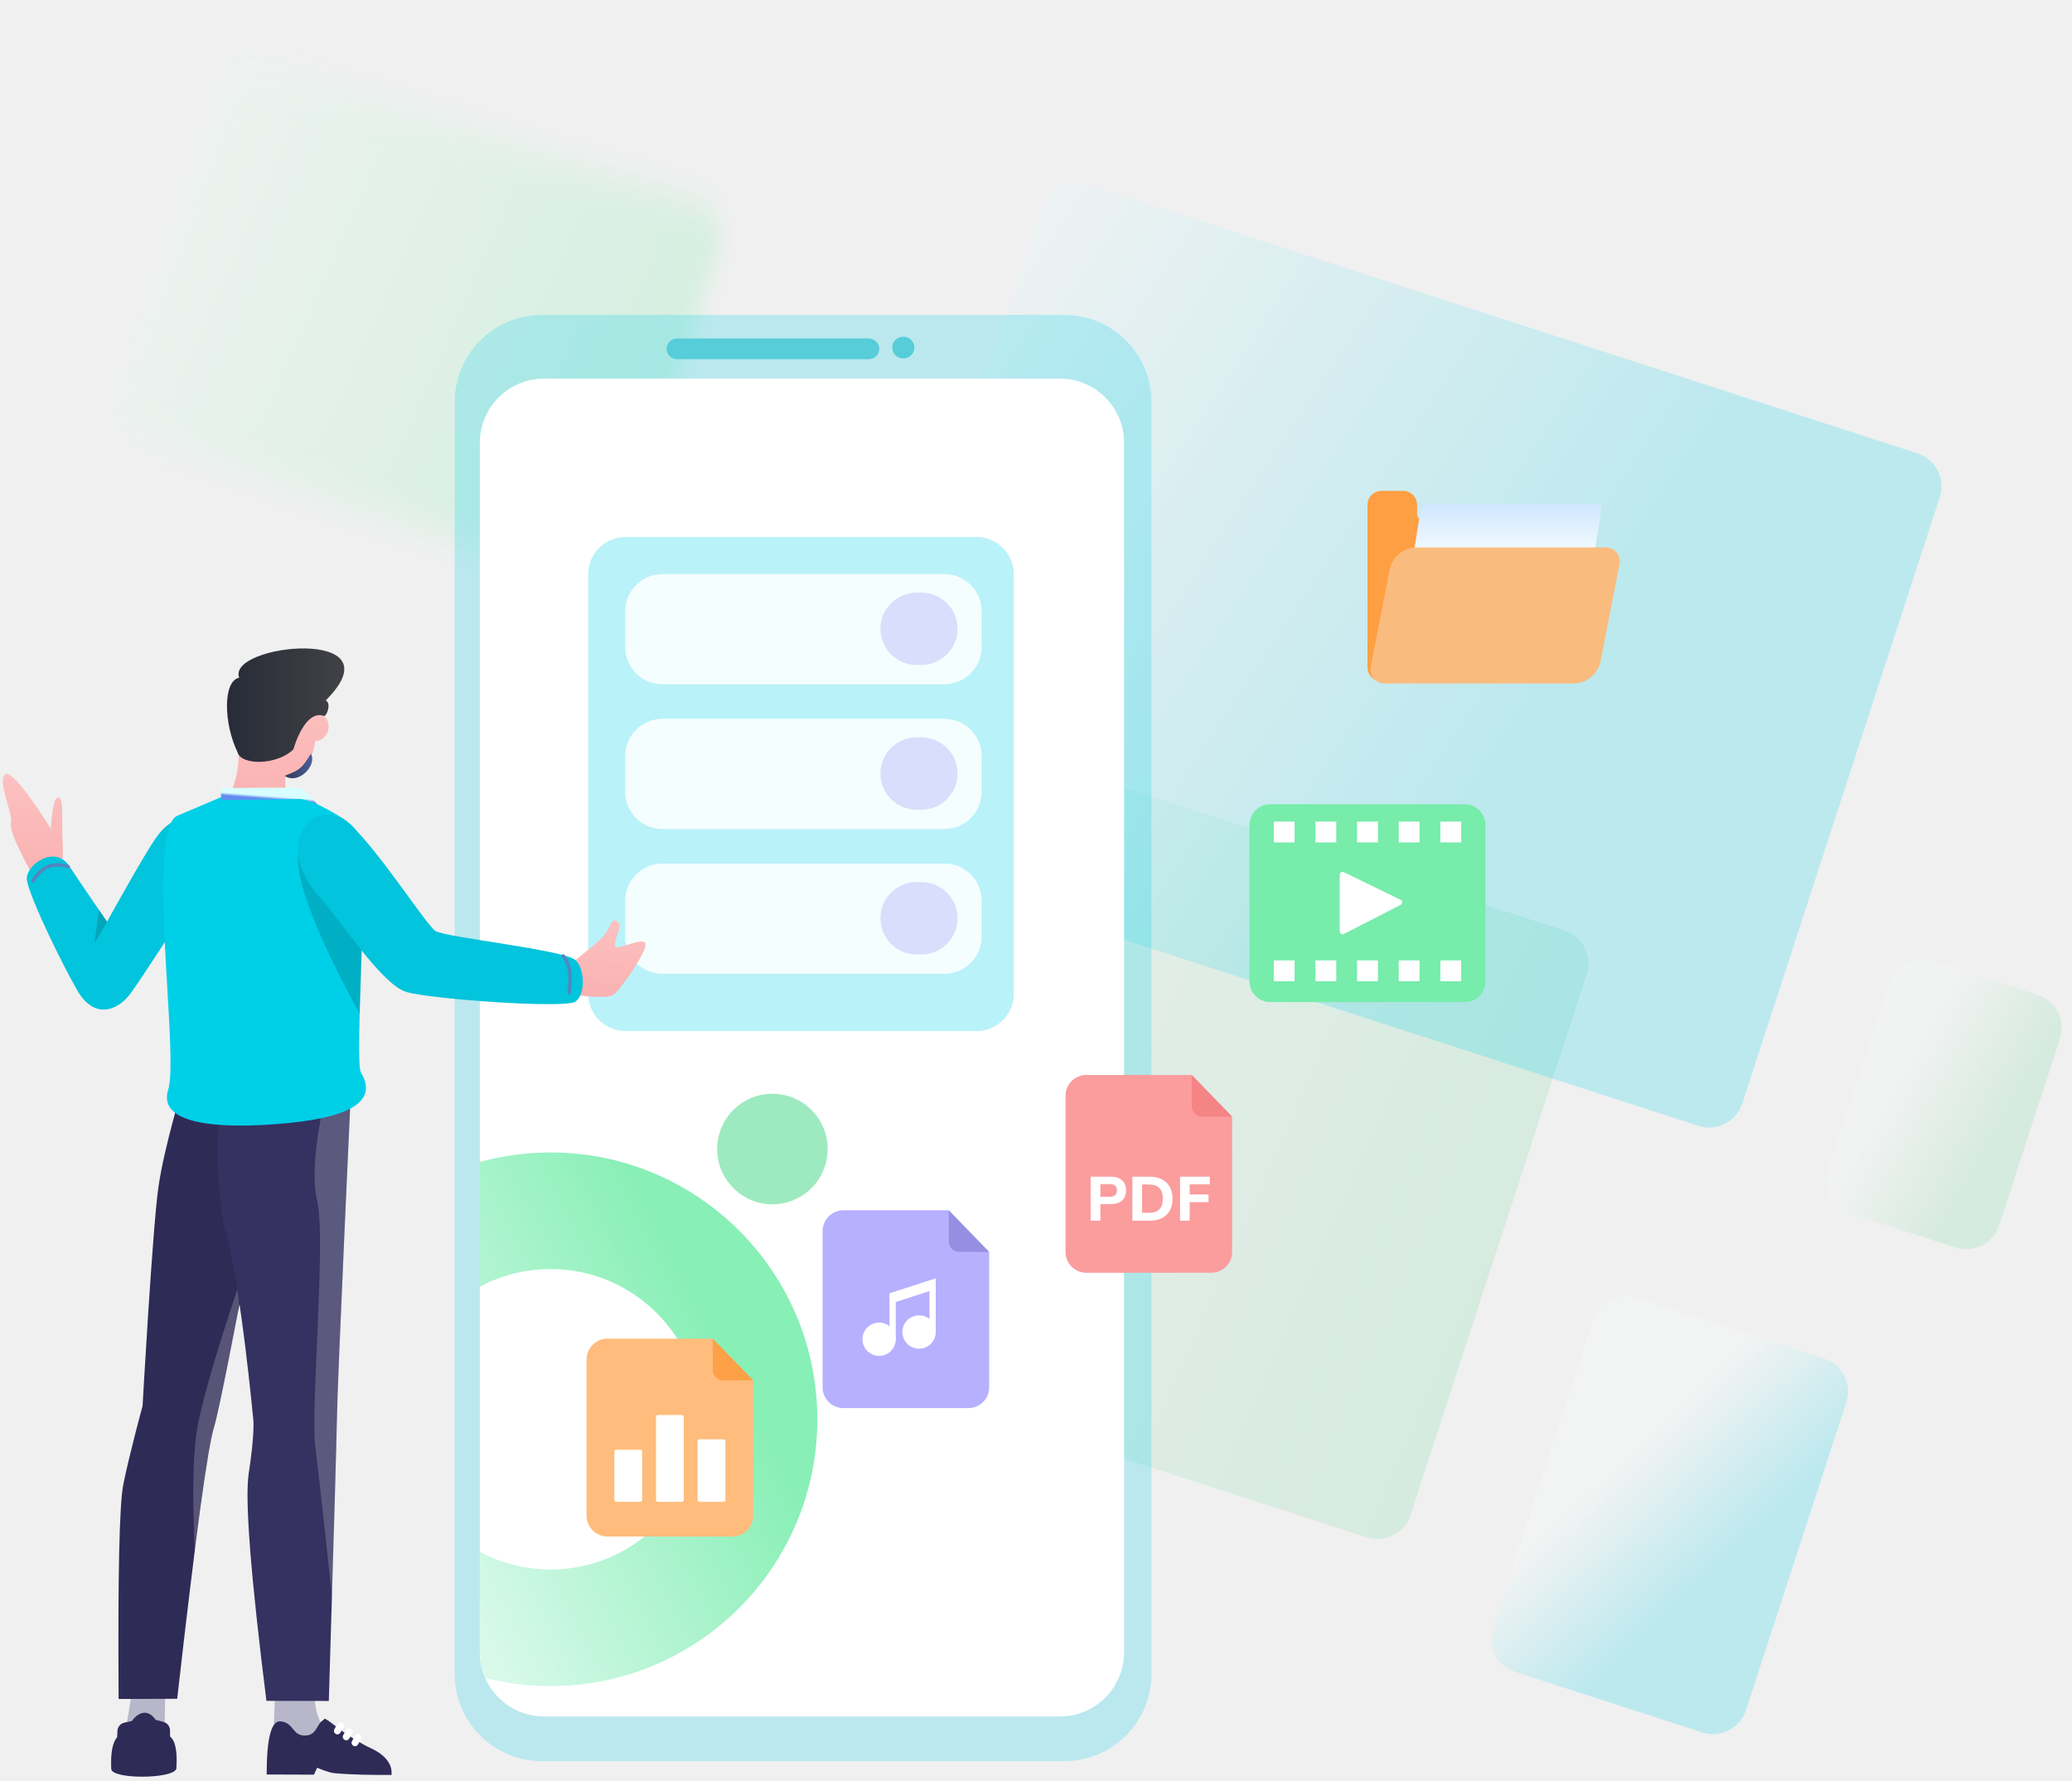
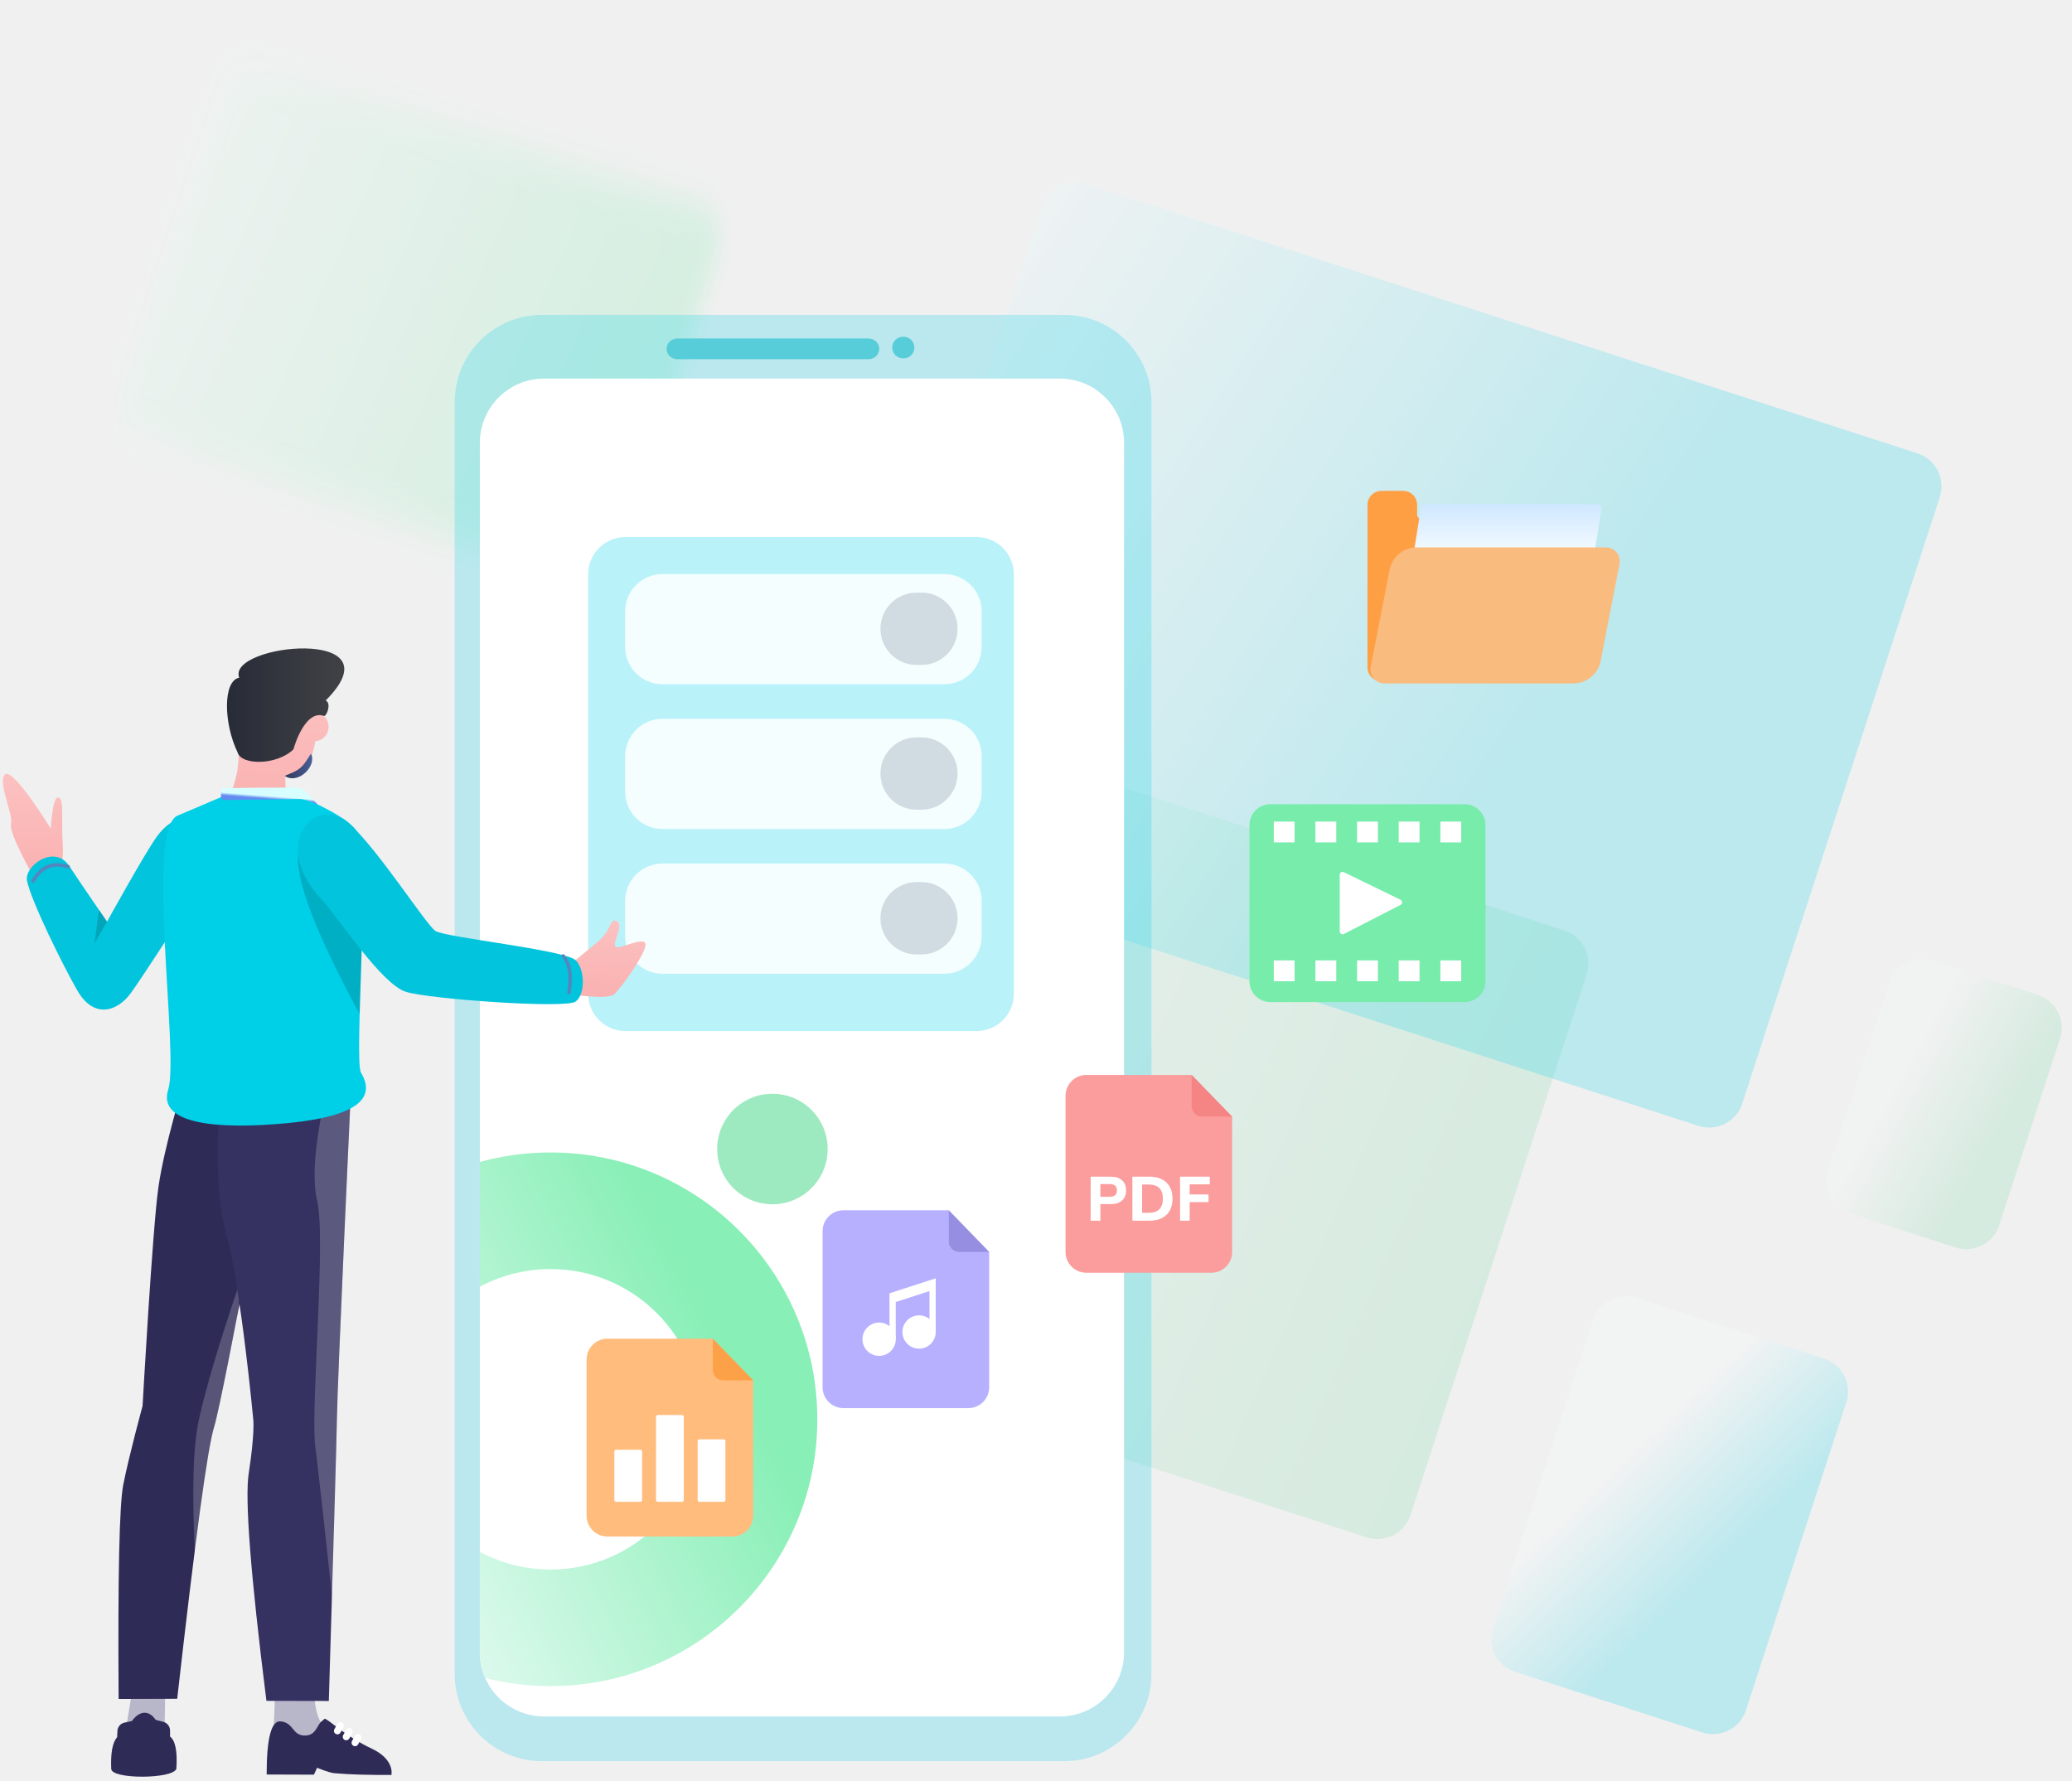
<svg xmlns="http://www.w3.org/2000/svg" xmlns:xlink="http://www.w3.org/1999/xlink" width="597px" height="513px" viewBox="0 0 597 513" version="1.1">
  <defs>
    <linearGradient x1="-27.329%" y1="60.468%" x2="100%" y2="70.075%" id="linearGradient-1">
      <stop stop-color="#FAFEFF" offset="0%" />
      <stop stop-color="#28C76F" offset="100%" />
    </linearGradient>
    <linearGradient x1="-16.145%" y1="50%" x2="63.611%" y2="66.341%" id="linearGradient-2">
      <stop stop-color="#FAFEFF" offset="0%" />
      <stop stop-color="#00CFE8" offset="100%" />
    </linearGradient>
    <linearGradient x1="-27.329%" y1="60.412%" x2="100%" y2="69.966%" id="linearGradient-3">
      <stop stop-color="#FAFEFF" offset="0%" />
      <stop stop-color="#77ECAB" offset="100%" />
    </linearGradient>
    <filter x="-7.9%" y="-10.6%" width="115.8%" height="121.1%" filterUnits="objectBoundingBox" id="filter-4">
      <feGaussianBlur stdDeviation="4" in="SourceGraphic" />
    </filter>
    <linearGradient x1="19.659%" y1="50%" x2="56.243%" y2="79.076%" id="linearGradient-5">
      <stop stop-color="#FAFEFF" offset="0%" />
      <stop stop-color="#00CFE8" offset="100%" />
    </linearGradient>
    <linearGradient x1="14.541%" y1="68.571%" x2="72.927%" y2="85.614%" id="linearGradient-6">
      <stop stop-color="#FAFEFF" offset="0%" />
      <stop stop-color="#28C76F" offset="100%" />
    </linearGradient>
    <path d="M18.522,0 L167.098,0 C177.327,-1.64974968e-14 185.62,8.293 185.62,18.522 L185.62,366.983 C185.62,377.212 177.327,385.505 167.098,385.505 L18.522,385.505 C8.293,385.505 5.42620445e-14,377.212 5.65620158e-14,366.983 L5.65620158e-14,18.522 C5.88619871e-14,8.293 8.293,-1.67360005e-15 18.522,0 Z" id="path-7" />
    <linearGradient x1="0.018%" y1="76.568%" x2="81.727%" y2="34.516%" id="linearGradient-9">
      <stop stop-color="#F8FDFF" offset="0%" />
      <stop stop-color="#88EFB6" offset="100%" />
    </linearGradient>
    <linearGradient x1="62.11%" y1="31.381%" x2="62.11%" y2="-27.478%" id="linearGradient-10">
      <stop stop-color="#F8FDFF" offset="0%" />
      <stop stop-color="#AAD4FF" offset="100%" />
    </linearGradient>
    <linearGradient x1="44.165%" y1="-28.186%" x2="50%" y2="91.05%" id="linearGradient-11">
      <stop stop-color="#FDC6C6" offset="0%" />
      <stop stop-color="#FAB2B2" offset="100%" />
    </linearGradient>
    <linearGradient x1="91.808%" y1="88.138%" x2="-20.059%" y2="88.138%" id="linearGradient-12">
      <stop stop-color="#3F4044" offset="0%" />
      <stop stop-color="#222735" offset="100%" />
    </linearGradient>
    <linearGradient x1="-18.144%" y1="57.498%" x2="171.028%" y2="78.712%" id="linearGradient-13">
      <stop stop-color="#4D63A0" offset="0%" />
      <stop stop-color="#222735" offset="100%" />
    </linearGradient>
    <linearGradient x1="47.464%" y1="-28.186%" x2="50%" y2="91.05%" id="linearGradient-14">
      <stop stop-color="#FDC6C6" offset="0%" />
      <stop stop-color="#FAB2B2" offset="100%" />
    </linearGradient>
    <linearGradient x1="62.492%" y1="44.072%" x2="69.153%" y2="58.936%" id="linearGradient-15">
      <stop stop-color="#D7FFFF" offset="0%" />
      <stop stop-color="#648BF0" offset="100%" />
    </linearGradient>
    <linearGradient x1="42.314%" y1="-27.819%" x2="50%" y2="90.858%" id="linearGradient-16">
      <stop stop-color="#FDC6C6" offset="0%" />
      <stop stop-color="#FAB2B2" offset="100%" />
    </linearGradient>
  </defs>
  <g id="📝-Pages-New" stroke="none" stroke-width="1" fill="none" fill-rule="evenodd">
    <g id="Under-Maintenance" transform="translate(-422, -285)">
      <g id="Illustration" transform="translate(422, 300)">
        <g id="Shape" transform="translate(31, 0)">
          <path d="M171.745,213.977 L396.818,213.805 C402.341,213.801 406.821,218.275 406.826,223.798 C406.826,223.803 406.826,223.808 406.826,223.813 L406.7,387.728 C406.696,393.245 402.225,397.716 396.708,397.721 L171.635,397.893 C166.112,397.897 161.631,393.423 161.627,387.9 C161.627,387.895 161.627,387.89 161.627,387.885 L161.753,223.97 C161.757,218.453 166.228,213.981 171.745,213.977 Z" id="Rectangle" fill="url(#linearGradient-1)" opacity="0.129" transform="translate(284.2264, 305.849) rotate(18) translate(-284.2264, -305.849) " />
          <path d="M244.167,71.88 L496.139,71.688 C501.662,71.684 506.142,76.157 506.146,81.68 C506.146,81.685 506.146,81.69 506.146,81.696 L506.006,265.494 C506.001,271.011 501.53,275.482 496.013,275.486 L244.042,275.678 C238.519,275.683 234.039,271.209 234.034,265.686 C234.034,265.681 234.034,265.676 234.034,265.671 L234.175,81.873 C234.179,76.356 238.651,71.885 244.167,71.88 Z" id="Rectangle" fill="url(#linearGradient-2)" opacity="0.216" transform="translate(370.0903, 173.6832) rotate(18) translate(-370.0903, -173.6832) " />
          <path d="M23.998,20.908 L155.425,20.807 C160.948,20.803 165.428,25.277 165.432,30.8 C165.432,30.805 165.432,30.81 165.432,30.815 L165.361,124.147 C165.357,129.664 160.885,134.135 155.369,134.139 L23.941,134.239 C18.419,134.244 13.938,129.77 13.934,124.247 C13.934,124.242 13.934,124.237 13.934,124.232 L14.005,30.9 C14.009,25.383 18.481,20.912 23.998,20.908 Z" id="Rectangle" fill="url(#linearGradient-3)" opacity="0.227" filter="url(#filter-4)" transform="translate(89.6831, 77.52342) rotate(18) translate(-89.6831, -77.52342) " />
          <path d="M421.71,364.921 L478.42,364.878 C483.943,364.874 488.423,369.347 488.428,374.87 C488.428,374.875 488.428,374.88 488.428,374.886 L488.356,468.217 C488.352,473.734 483.881,478.205 478.364,478.21 L421.654,478.253 C416.131,478.257 411.651,473.783 411.646,468.26 C411.646,468.255 411.646,468.25 411.646,468.245 L411.718,374.914 C411.722,369.397 416.193,364.925 421.71,364.921 Z" id="Rectangle" fill="url(#linearGradient-5)" opacity="0.216" transform="translate(450.0369, 421.5654) rotate(18) translate(-450.0369, -421.5654) " />
          <path d="M513.264,264.906 L545.068,264.881 C550.59,264.877 555.071,269.351 555.075,274.874 C555.075,274.879 555.075,274.884 555.075,274.889 L555.032,331.437 C555.028,336.954 550.556,341.426 545.04,341.43 L513.236,341.454 C507.713,341.458 503.232,336.985 503.228,331.462 C503.228,331.457 503.228,331.452 503.228,331.446 L503.271,274.898 C503.275,269.381 507.747,264.91 513.264,264.906 Z" id="Rectangle" fill="url(#linearGradient-6)" opacity="0.129" transform="translate(529.1516, 303.1677) rotate(18) translate(-529.1516, -303.1677) " />
        </g>
        <g id="Cloud-Storage" transform="translate(0, 76)">
          <g id="Phone1" transform="translate(131.0107, -0.2657)">
            <path d="M25.137,0 L175.622,0 C189.504,-6.10293932e-15 200.759,11.254 200.759,25.137 L200.759,391.594 C200.759,405.477 189.504,416.731 175.622,416.731 L25.137,416.731 C11.254,416.731 3.15183647e-14,405.477 -2.82810079e-14,391.594 L-2.82810079e-14,25.137 C-3.3533872e-14,11.254 11.254,-1.00248804e-15 25.137,0 Z" id="Rectangle" fill-opacity="0.225" fill="#00CFE8" />
            <g id="Group-52" transform="translate(7.240478, 18.34999)">
              <mask id="mask-8" fill="white">
                <use xlink:href="#path-7" />
              </mask>
              <use id="Rectangle" fill="#FFFFFF" xlink:href="#path-7" />
              <ellipse id="Oval" fill-opacity="0.642" fill="#68DE9E" mask="url(#mask-8)" cx="84.304" cy="221.997" rx="15.921" ry="15.924" />
              <path d="M20.372,222.992 C62.825,222.992 97.24,257.413 97.24,299.874 C97.24,342.334 62.825,376.755 20.372,376.755 C-22.081,376.755 -56.495,342.334 -56.495,299.874 C-56.495,257.413 -22.081,222.992 20.372,222.992 Z M20.372,256.581 C-3.533,256.581 -22.913,275.964 -22.913,299.874 C-22.913,323.783 -3.533,343.166 20.372,343.166 C44.278,343.166 63.657,323.783 63.657,299.874 C63.657,275.964 44.278,256.581 20.372,256.581 Z" id="Oval" fill="url(#linearGradient-9)" mask="url(#mask-8)" />
            </g>
            <path d="M119.222,6.798 C120.939,6.798 122.331,8.135 122.331,9.784 C122.331,11.396 121,12.71 119.336,12.767 L119.222,12.769 L64.159,12.769 C62.442,12.769 61.05,11.433 61.05,9.784 C61.05,8.171 62.381,6.858 64.045,6.8 L64.159,6.798 L119.222,6.798 Z" id="Path" fill="#56CDD9" fill-rule="nonzero" />
            <path d="M129.335,6.3 C131.053,6.3 132.445,7.693 132.445,9.41 C132.445,11.09 131.114,12.459 129.449,12.519 L129.335,12.521 L129.172,12.521 C127.455,12.521 126.063,11.128 126.063,9.41 C126.063,7.731 127.394,6.362 129.058,6.302 L129.172,6.3 L129.335,6.3 Z" id="Path" fill="#56CDD9" fill-rule="nonzero" />
          </g>
          <g id="Group-28" transform="translate(307.0107, 218.7343)">
            <path d="M6,0 L36.364,0 L36.364,0 L48,12 L48,51 C48,54.314 45.314,57 42,57 L6,57 C2.686,57 4.05812251e-16,54.314 0,51 L0,6 C-4.05812251e-16,2.686 2.686,6.08718376e-16 6,0 Z" id="Rectangle" fill="#FB9C9D" />
            <path d="M10.041,42 L10.041,37.23 L13.065,37.23 C14.445,37.23 15.519,36.882 16.287,36.186 C17.055,35.49 17.439,34.518 17.439,33.27 C17.439,32.022 17.055,31.05 16.287,30.354 C15.519,29.658 14.445,29.31 13.065,29.31 L13.065,29.31 L7.233,29.31 L7.233,42 L10.041,42 Z M12.705,35.106 L10.041,35.106 L10.041,31.452 L12.705,31.452 C13.413,31.452 13.941,31.602 14.289,31.902 C14.637,32.202 14.811,32.664 14.811,33.288 C14.811,34.5 14.109,35.106 12.705,35.106 L12.705,35.106 Z M24.189,42 C25.581,42 26.775,41.748 27.771,41.244 C28.767,40.74 29.526,40.011 30.048,39.057 C30.57,38.103 30.831,36.966 30.831,35.646 C30.831,34.326 30.567,33.192 30.039,32.244 C29.511,31.296 28.749,30.57 27.753,30.066 C26.757,29.562 25.569,29.31 24.189,29.31 L24.189,29.31 L19.257,29.31 L19.257,42 L24.189,42 Z M23.991,39.732 L22.065,39.732 L22.065,31.578 L23.991,31.578 C26.691,31.578 28.041,32.934 28.041,35.646 C28.041,38.37 26.691,39.732 23.991,39.732 L23.991,39.732 Z M35.763,42 L35.763,36.654 L41.199,36.654 L41.199,34.44 L35.763,34.44 L35.763,31.524 L41.559,31.524 L41.559,29.31 L32.991,29.31 L32.991,42 L35.763,42 Z" id="PDF" fill="#FFFFFF" />
            <path d="M48,12 L39.364,12 C37.707,12 36.364,10.657 36.364,9 L36.364,0 L36.364,0 L48,12 Z" id="Path" fill="#EA5455" fill-rule="nonzero" opacity="0.34" />
          </g>
          <g id="Group-28" transform="translate(169.0107, 294.7343)">
            <path d="M6,0 L36.364,0 L36.364,0 L48,12 L48,51 C48,54.314 45.314,57 42,57 L6,57 C2.686,57 4.05812251e-16,54.314 0,51 L0,6 C-4.05812251e-16,2.686 2.686,6.08718376e-16 6,0 Z" id="Rectangle" fill="#FFBC7C" />
            <path d="M8.5,32 L15.5,32 C15.776,32 16,32.224 16,32.5 L16,46.5 C16,46.776 15.776,47 15.5,47 L8.5,47 C8.224,47 8,46.776 8,46.5 L8,32.5 C8,32.224 8.224,32 8.5,32 Z" id="Rectangle" fill="#FFFFFF" />
            <path d="M20.5,22 L27.5,22 C27.776,22 28,22.224 28,22.5 L28,46.5 C28,46.776 27.776,47 27.5,47 L20.5,47 C20.224,47 20,46.776 20,46.5 L20,22.5 C20,22.224 20.224,22 20.5,22 Z" id="Rectangle" fill="#FFFFFF" />
            <path d="M32.5,29 L39.5,29 C39.776,29 40,29.224 40,29.5 L40,46.5 C40,46.776 39.776,47 39.5,47 L32.5,47 C32.224,47 32,46.776 32,46.5 L32,29.5 C32,29.224 32.224,29 32.5,29 Z" id="Rectangle" fill="#FFFFFF" />
            <path d="M48,12 L39.364,12 C37.707,12 36.364,10.657 36.364,9 L36.364,0 L36.364,0 L48,12 Z" id="Path" fill="#FC9735" fill-rule="nonzero" opacity="0.733" />
          </g>
          <g id="Group-28" transform="translate(237.0107, 257.7343)">
            <path d="M6,0 L36.364,0 L36.364,0 L48,12 L48,51 C48,54.314 45.314,57 42,57 L6,57 C2.686,57 4.05812251e-16,54.314 0,51 L0,6 C-4.05812251e-16,2.686 2.686,6.08718376e-16 6,0 Z" id="Rectangle" fill="#B7B0FF" />
            <g id="Group-31" transform="translate(11, 19)" fill="#FFFFFF">
              <path d="M5.291,22.95 C7.942,22.95 10.091,20.801 10.091,18.15 C10.091,15.499 7.942,13.35 5.291,13.35 C2.64,13.35 0.491,15.499 0.491,18.15 C0.491,20.801 2.64,22.95 5.291,22.95 Z" id="Oval" />
              <path d="M16.8,20.878 C19.451,20.878 21.6,18.729 21.6,16.078 C21.6,13.427 19.451,11.278 16.8,11.278 C14.149,11.278 12,13.427 12,16.078 C12,18.729 14.149,20.878 16.8,20.878 Z" id="Oval" />
              <polygon id="Path" points="21.6 0.604 21.6 15.717 19.8 15.717 19.799 4.278 10.077 7.429 10.077 18.006 8.277 18.006 8.278 4.921" />
            </g>
            <path d="M48,12 L39.364,12 C37.707,12 36.364,10.657 36.364,9 L36.364,0 L36.364,0 L48,12 Z" id="Path" fill="#564EA6" fill-rule="nonzero" opacity="0.34" />
          </g>
          <g id="Group-73" transform="translate(231.0107, 135.2343) scale(-1, 1) translate(-231.0107, -135.2343) translate(169.0107, 63.7343)">
            <path d="M11.641,0 L112.796,0 C118.734,-1.09082333e-15 123.548,4.814 123.548,10.752 L123.548,131.612 C123.548,137.551 118.734,142.364 112.796,142.364 L11.641,142.364 C5.703,142.364 0.889,137.551 0.889,131.612 L0.889,10.752 C0.889,4.814 5.703,2.86718017e-15 11.641,0 Z" id="Rectangle" fill="#00CFE8" opacity="0.273" />
            <path d="M20.918,10.677 L102.13,10.677 C108.068,10.677 112.882,15.491 112.882,21.429 L112.882,31.679 C112.882,37.617 108.068,42.431 102.13,42.431 L20.918,42.431 C14.98,42.431 10.166,37.617 10.166,31.679 L10.166,21.429 C10.166,15.491 14.98,10.677 20.918,10.677 Z" id="Rectangle" fill="#F4FEFF" />
-             <path d="M27.537,16.016 L28.904,16.016 C34.662,16.016 39.331,20.684 39.331,26.443 C39.331,32.202 34.662,36.87 28.904,36.87 L27.537,36.87 C21.778,36.87 17.11,32.202 17.11,26.443 C17.11,20.684 21.778,16.016 27.537,16.016 Z" id="Rectangle" fill-opacity="0.21" fill="#7367F0" />
+             <path d="M27.537,16.016 L28.904,16.016 C34.662,16.016 39.331,20.684 39.331,26.443 C39.331,32.202 34.662,36.87 28.904,36.87 L27.537,36.87 C21.778,36.87 17.11,32.202 17.11,26.443 C17.11,20.684 21.778,16.016 27.537,16.016 Z" id="Rectangle" fill-opacity="0.21" fill="#495B73" />
            <path d="M20.918,52.386 L102.13,52.386 C108.068,52.386 112.882,57.2 112.882,63.138 L112.882,73.388 C112.882,79.326 108.068,84.14 102.13,84.14 L20.918,84.14 C14.98,84.14 10.166,79.326 10.166,73.388 L10.166,63.138 C10.166,57.2 14.98,52.386 20.918,52.386 Z" id="Rectangle" fill="#F4FEFF" />
-             <path d="M27.537,57.724 L28.904,57.724 C34.662,57.724 39.331,62.393 39.331,68.151 C39.331,73.91 34.662,78.579 28.904,78.579 L27.537,78.579 C21.778,78.579 17.11,73.91 17.11,68.151 C17.11,62.393 21.778,57.724 27.537,57.724 Z" id="Rectangle" fill-opacity="0.21" fill="#7367F0" />
+             <path d="M27.537,57.724 L28.904,57.724 C34.662,57.724 39.331,62.393 39.331,68.151 C39.331,73.91 34.662,78.579 28.904,78.579 L27.537,78.579 C21.778,78.579 17.11,73.91 17.11,68.151 C17.11,62.393 21.778,57.724 27.537,57.724 Z" id="Rectangle" fill-opacity="0.21" fill="#495B73" />
            <path d="M20.918,94.094 L102.13,94.094 C108.068,94.094 112.882,98.908 112.882,104.846 L112.882,115.096 C112.882,121.034 108.068,125.848 102.13,125.848 L20.918,125.848 C14.98,125.848 10.166,121.034 10.166,115.096 L10.166,104.846 C10.166,98.908 14.98,94.094 20.918,94.094 Z" id="Rectangle" fill="#F4FEFF" />
-             <path d="M27.537,99.433 L28.904,99.433 C34.662,99.433 39.331,104.101 39.331,109.86 C39.331,115.618 34.662,120.287 28.904,120.287 L27.537,120.287 C21.778,120.287 17.11,115.618 17.11,109.86 C17.11,104.101 21.778,99.433 27.537,99.433 Z" id="Rectangle" fill-opacity="0.21" fill="#7367F0" />
+             <path d="M27.537,99.433 L28.904,99.433 C34.662,99.433 39.331,104.101 39.331,109.86 C39.331,115.618 34.662,120.287 28.904,120.287 L27.537,120.287 C21.778,120.287 17.11,115.618 17.11,109.86 C17.11,104.101 21.778,99.433 27.537,99.433 Z" id="Rectangle" fill-opacity="0.21" fill="#495B73" />
          </g>
          <g id="Group-37" transform="translate(394.0107, 49.7343)">
            <path d="M4,0.706 L10.295,0.706 C12.505,0.706 14.295,2.496 14.295,4.706 L14.295,7.54 C14.295,8.213 14.841,8.759 15.515,8.759 L60.926,8.759 C63.136,8.759 64.926,10.55 64.926,12.759 L64.926,51.573 C64.926,53.782 63.136,55.573 60.926,55.573 L4,55.573 C1.791,55.573 -2.83808297e-15,53.782 0,51.573 L0,4.706 C-2.705415e-16,2.496 1.791,0.706 4,0.706 Z" id="Rectangle" fill="#FF9F43" />
            <path d="M16.607,4.516 L66.201,4.516 C66.875,4.516 67.421,5.062 67.421,5.735 C67.421,5.799 67.416,5.864 67.405,5.927 L59.954,52.641 C59.86,53.232 59.35,53.668 58.75,53.668 L9.156,53.668 C8.483,53.668 7.937,53.122 7.937,52.449 C7.937,52.384 7.942,52.32 7.952,52.257 L15.403,5.543 C15.497,4.951 16.008,4.516 16.607,4.516 Z" id="Rectangle" fill="url(#linearGradient-10)" />
            <path d="M72.621,21.762 L67.185,49.719 C66.454,53.478 63.162,56.192 59.332,56.192 L4.853,56.192 C2.643,56.192 0.853,54.401 0.853,52.192 C0.853,51.936 0.877,51.68 0.926,51.429 L6.362,23.472 C7.093,19.712 10.385,16.998 14.215,16.998 L68.694,16.998 C70.903,16.998 72.694,18.789 72.694,20.998 C72.694,21.255 72.67,21.51 72.621,21.762 Z" id="Rectangle" fill="#FABB7E" />
          </g>
          <g id="Group-28" transform="translate(360.0107, 140.7343)">
            <path d="M6,0 L62,0 C65.314,1.44626758e-15 68,2.686 68,6 L68,51 C68,54.314 65.314,57 62,57 L6,57 C2.686,57 3.9323804e-15,54.314 0,51 L0,6 C-1.29399067e-15,2.686 2.686,-2.79460044e-16 6,0 Z" id="Rectangle" fill="#77ECAB" />
            <path d="M26,20.306 L26,36.663 C26,37.114 26.366,37.48 26.816,37.48 C26.946,37.48 27.074,37.449 27.189,37.39 L43.547,28.995 C43.948,28.789 44.106,28.297 43.901,27.896 C43.82,27.738 43.69,27.612 43.532,27.534 L27.174,19.571 C26.768,19.374 26.28,19.543 26.082,19.948 C26.028,20.06 26,20.182 26,20.306 Z" id="Path-6" fill="#FFFFFF" />
            <rect id="Rectangle" fill="#FFFFFF" x="7" y="5" width="6" height="6" />
            <rect id="Rectangle" fill="#FFFFFF" x="19" y="5" width="6" height="6" />
            <rect id="Rectangle" fill="#FFFFFF" x="31" y="5" width="6" height="6" />
            <rect id="Rectangle" fill="#FFFFFF" x="43" y="5" width="6" height="6" />
            <rect id="Rectangle" fill="#FFFFFF" x="55" y="5" width="6" height="6" />
            <rect id="Rectangle" fill="#FFFFFF" x="7" y="45" width="6" height="6" />
            <rect id="Rectangle" fill="#FFFFFF" x="19" y="45" width="6" height="6" />
            <rect id="Rectangle" fill="#FFFFFF" x="31" y="45" width="6" height="6" />
            <rect id="Rectangle" fill="#FFFFFF" x="43" y="45" width="6" height="6" />
            <rect id="Rectangle" fill="#FFFFFF" x="55" y="45" width="6" height="6" />
          </g>
          <g id="Men3.6" transform="translate(93.01068, 258.2343) scale(-1, 1) translate(-93.01068, -258.2343) translate(0.010677, 94.7343)">
            <g id="Head1" transform="translate(104.9358, 10.40496) scale(-1, 1) translate(-104.9358, -10.40496) translate(87.52941, 0.465751)" />
            <g id="RLeg" transform="translate(105.4332, 126.6937)">
              <polygon id="Path" fill="#B8B6C9" points="42.152 172.765 45.755 194.521 33.327 194.455 32.907 172.424" />
              <path d="M46.742,186.308 L46.83,188.141 C48.157,189.608 48.724,192.641 48.532,197.239 C48.532,200.315 30.75,200.224 29.764,197.239 C29.427,192.249 30.032,189.151 31.578,187.945 L31.587,186.175 C31.594,185.026 32.371,184.024 33.486,183.726 L35.736,183.124 C37.678,180.301 40.325,180.4 42.592,183.477 L44.724,183.937 C45.859,184.183 46.687,185.155 46.742,186.308 Z" id="Path" fill="#2F2B57" />
              <path d="M0,1.255 C0,1.255 16.07,89.535 18.888,98.728 C20.766,104.857 24.31,130.97 29.52,177.066 L46.4,177.115 C46.639,141.63 46.191,121.036 45.054,115.333 C43.349,106.779 39.5,92.69 39.5,92.69 C39.5,92.69 36.64,41.545 34.93,29.615 C33.219,17.684 27.728,0 27.728,0 L0,1.255 Z" id="Path" fill="#2F2B57" />
              <path d="M12.23,66.743 L10.688,54.727 L11.816,58.036 C17.434,74.609 21.254,87.475 23.275,96.632 C24.977,104.338 25.334,117.642 24.348,136.543 L23.228,127.281 C21.612,114.165 20.041,102.654 18.93,98.87 L18.82,98.503 C17.777,94.908 15.176,82.017 12.23,66.743 Z" id="Path" fill-opacity="0.192" fill="#FFFFFF" />
            </g>
            <g id="LLeg" transform="translate(72.60963, 127.6876)">
              <path d="M34.149,174.863 L22.805,174.939 L22.802,175.257 C22.765,176.819 22.339,183.709 17.784,186.354 L16.875,186.89 C11.746,189.963 4.65,194.906 4.65,194.906 L35.015,195.939 L34.149,174.863 Z" id="Path" fill="#B8B6C9" />
              <path d="M32.58,182.579 C35.239,182.335 36.569,187.437 36.569,197.886 L22.951,197.936 L22.028,195.939 L21.161,196.287 C19.315,197.013 18.003,197.413 17.227,197.488 L16.506,197.554 C12.688,197.884 7.397,198.039 0.632,198.018 L0.61,197.901 C0.495,197.193 0.192,193.412 6.072,190.539 L6.348,190.407 C13.052,187.266 17.964,182.83 19.024,182.239 L19.076,182.212 C20.026,181.745 19.406,181.481 20.756,182.579 C22.106,183.677 22.328,186.565 25.387,186.656 C29.323,186.772 28.59,182.947 32.58,182.579 Z" id="Path" fill="#2F2B57" />
              <path d="M48.299,41.869 C43.948,57.557 40.402,95.868 40.402,95.868 C40.402,95.868 40.001,99.904 41.735,111.084 C42.89,118.537 41.191,140.398 36.638,176.666 L18.662,176.702 C17.184,127.98 16.41,101.056 16.34,95.932 C16.176,83.947 12.289,0.851 12.289,0.851 L49.675,0 C49.675,0 52.65,26.18 48.299,41.869 Z" id="Path" fill="#353160" />
              <path d="M22.086,32.298 L22.016,32.605 C19.433,43.465 23.862,91.593 22.601,103.037 L22.099,107.131 C21.223,114.488 19.74,127.901 17.65,147.369 L17.197,131.073 C16.78,115.587 16.427,101.015 16.35,96.583 L16.34,95.932 C16.176,83.947 12.289,0.851 12.289,0.851 L19.283,0.693 L19.589,2.037 C22.676,15.806 23.509,25.893 22.086,32.298 L22.086,32.298 Z" id="Path" fill-opacity="0.192" fill="#FFFFFF" />
              <line x1="16.177" y1="185.315" x2="15.316" y2="183.822" id="Path-47" stroke="#FFFFFF" stroke-width="2" stroke-linecap="round" />
              <line x1="13.64" y1="187.021" x2="12.78" y2="185.528" id="Path-47" stroke="#FFFFFF" stroke-width="2" stroke-linecap="round" />
              <line x1="11.104" y1="188.727" x2="10.243" y2="187.234" id="Path-47" stroke="#FFFFFF" stroke-width="2" stroke-linecap="round" />
            </g>
            <g id="Head" transform="translate(86.53476, 0.465751)">
              <path d="M7.499,19.704 C3.594,20.131 3.871,26.991 8.624,27.349 C9.596,33.962 13.061,37.112 17.285,37.477 L17.051,47.479 L35.735,47.468 C35.735,47.468 30.474,40.402 30.736,30.729 C30.998,21.055 30.56,11.968 30.56,11.968 L6.359,12.401 L7.499,19.704 Z" id="Path" fill="url(#linearGradient-11)" />
              <path d="M28.73,15.629 C30.414,16.442 29.074,20.115 28.221,20.115 C24.31,18.569 21.067,24.134 19.419,29.723 C14.737,34.313 4.394,34.414 3.325,30.575 C-0.72,22.166 -0.919,10.008 3.802,9.069 C0.096,-0.702 50.146,-5.814 28.73,15.629 Z" id="Path" fill="url(#linearGradient-12)" transform="translate(17.1775, 16.97888) scale(-1, 1) translate(-17.1775, -16.97888) " />
              <path d="M9.804,31.096 C9.997,30.674 11.143,33.559 12.996,35.105 C14.913,36.705 17.792,37.173 17.285,37.477 C13.395,39.806 8.238,34.529 9.804,31.096 Z" id="Path-45" fill="url(#linearGradient-13)" />
            </g>
            <g id="Group-9" transform="translate(124.3316, 37.24083)">
              <path d="M44.167,29.332 C44.167,29.332 43.346,23.805 43.607,20.168 C44.089,13.441 43.167,7.767 44.657,6.884 C46.567,5.752 47.045,15.795 47.045,15.795 C47.045,15.795 57.956,-1.966 60.23,0.18 C62.505,2.325 57.76,11.659 58.512,14.358 C59.265,17.057 51.746,30.11 51.746,30.11 L44.167,29.332 Z" id="Path" fill="url(#linearGradient-14)" />
              <path d="M3.834,32.525 C3.834,32.525 20.361,58.232 24.012,63.217 C27.842,68.445 34.605,70.76 39.405,62.42 C43.651,55.041 52.741,36.564 53.892,30.82 C54.75,26.535 45.958,20.147 41.733,26.551 C37.507,32.954 30.834,42.583 30.834,42.583 C30.834,42.583 19.859,22.702 16.438,18.011 C7.213,5.361 -6.844,16.72 3.834,32.525 Z" id="Path" fill="#02C4DC" />
              <polygon id="Path" fill-opacity="0.16" fill="#000000" points="30.834 42.583 34.465 48.835 33.142 39.185" />
              <path d="M41.935,27.118 C45.68,25.639 49.232,26.039 52.361,30.556" id="Path-54" stroke="#5386BF" stroke-linecap="round" transform="translate(47.14758, 28.45218) rotate(4) translate(-47.14758, -28.45218) " />
            </g>
            <g id="Group-17" transform="translate(80.56685, 41.21651)">
              <path d="M39.679,1.854 L20.372,1.979 L19.582,2.298 C16.397,3.604 4.569,8.689 2.365,13.045 C-1.317,20.322 3.534,78.629 1.419,82.148 C-3.042,89.571 2.786,94.689 22.149,96.626 L22.74,96.683 C42.576,98.574 60.174,97.026 56.981,87.02 C53.787,77.014 63.559,12.567 54.395,8.116 C44.584,3.942 39.679,1.854 39.679,1.854 Z" id="Path" fill="#00CFE8" />
              <path d="M18.857,16.622 C21.718,22.848 16.036,39.053 1.813,65.237 L1.637,59.388 C1.172,44.787 0.488,26.99 1.347,18.034 C10.33,11.236 16.167,10.764 18.857,16.622 Z" id="Path" fill-opacity="0.16" fill="#000000" />
              <path d="M19.073,0.146 C20.274,-0.182 40.387,0.146 41.186,0.146 C41.985,0.146 41.985,3.563 41.186,3.563 C40.698,3.563 34.46,3.47 19.072,3.284 C18.146,3.273 16.448,3.791 13.979,4.837 C16.574,1.928 18.272,0.364 19.073,0.146 Z" id="Rectangle" fill="url(#linearGradient-15)" />
            </g>
            <g id="Group-8" transform="translate(0, 48.17396)">
              <path d="M21.616,52.587 C21.616,52.587 11.086,54.259 9.1,52.617 C7.113,50.975 -0.799,39.815 0.066,37.894 C0.93,35.974 8.149,40.035 8.764,38.814 C9.555,37.246 5.472,31.649 9.05,31.323 C9.971,31.239 10.622,34.683 13.216,36.952 C15.809,39.222 22.069,44.255 22.069,44.255 L21.616,52.587 Z" id="Path" fill="url(#linearGradient-16)" />
              <path d="M85.25,3.457 C76.15,12.116 63.265,32.562 60.52,34.363 C57.774,36.165 23.431,39.798 20.197,42.731 C17.496,45.181 17.253,52.634 20.197,54.702 C23.142,56.769 61.809,53.998 68.901,51.931 C75.993,49.865 88.14,30.932 93.565,25.022 C108.739,8.495 94.35,-5.201 85.25,3.457 Z" id="Path" fill="#02C4DC" />
              <path d="M23.77,41.531 C22.069,43.52 21.211,46.419 22.069,52.083" id="Path-53" stroke="#5386BF" stroke-linecap="round" />
            </g>
          </g>
        </g>
      </g>
    </g>
  </g>
</svg>
